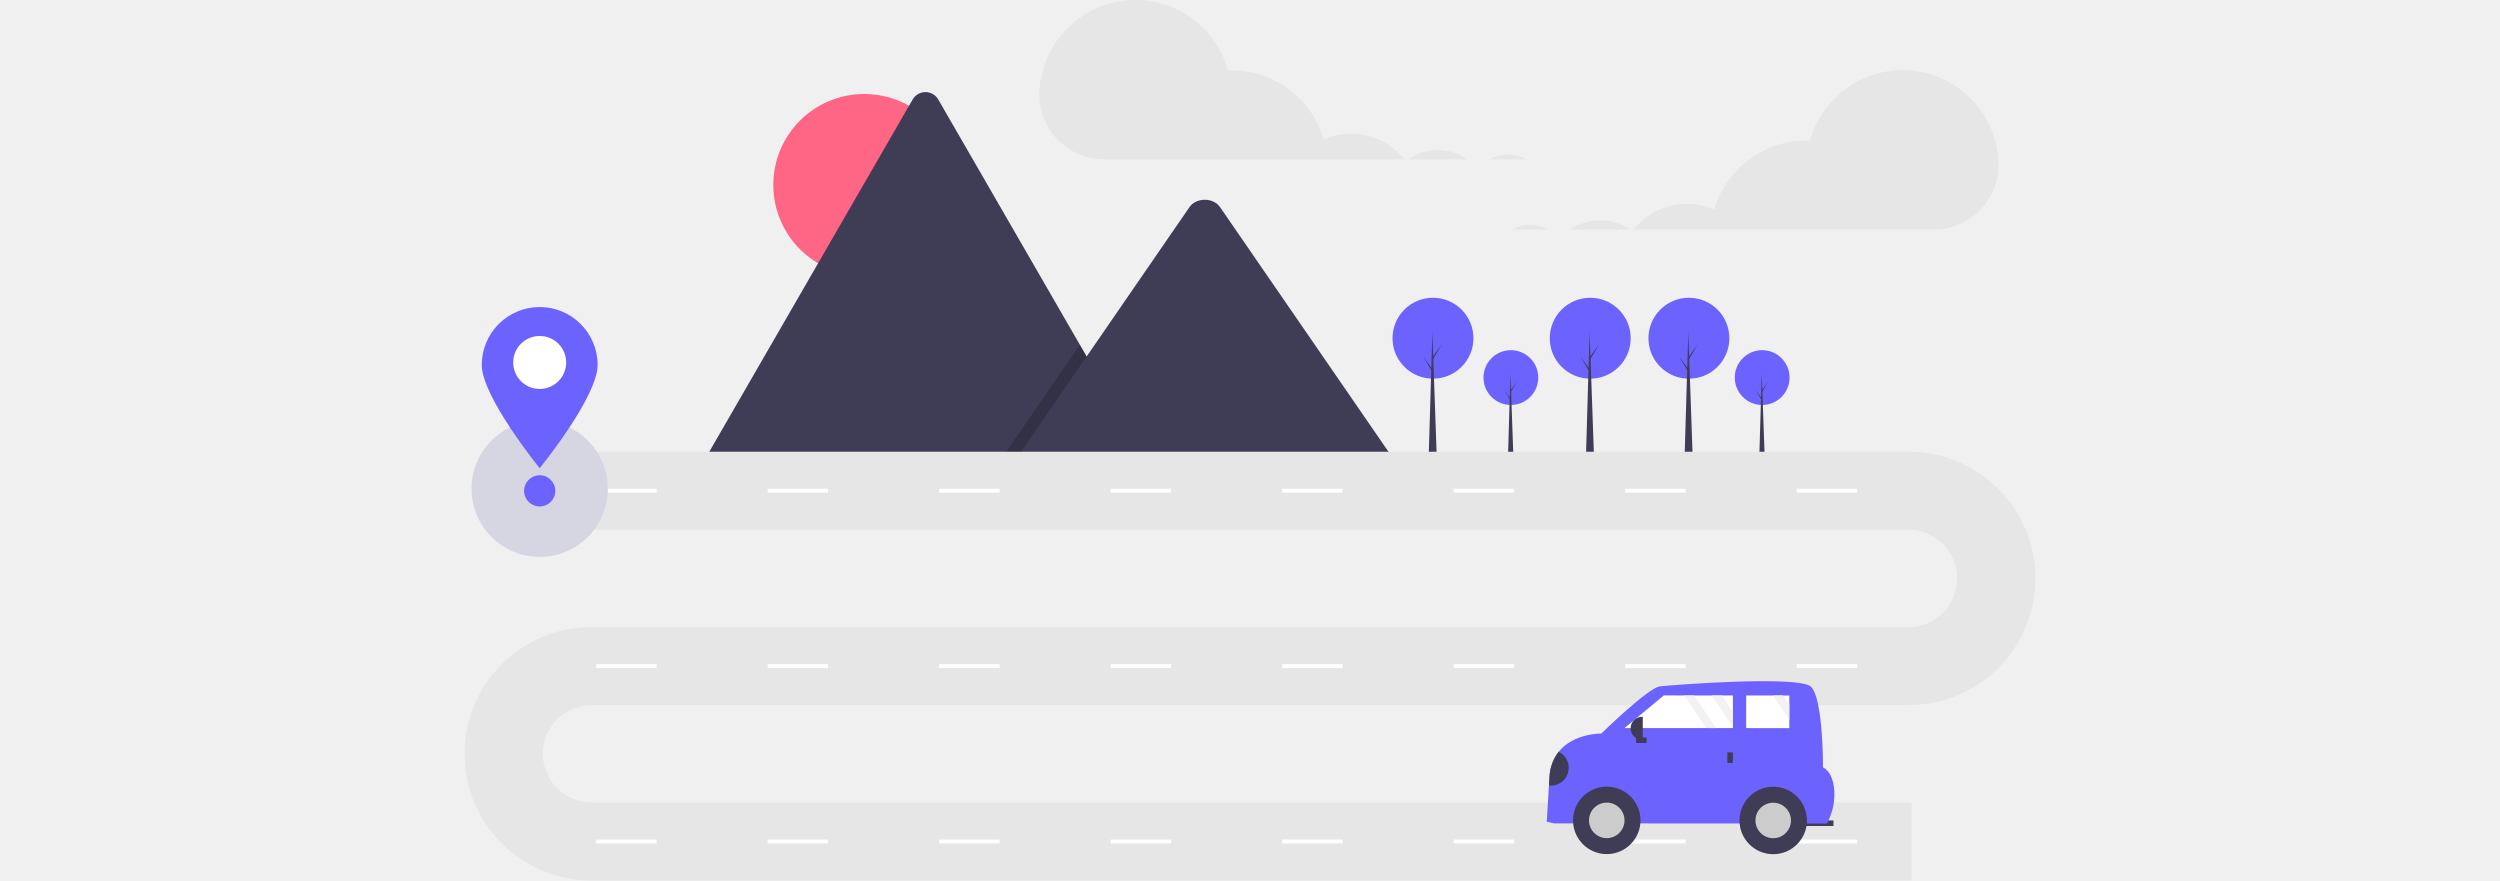
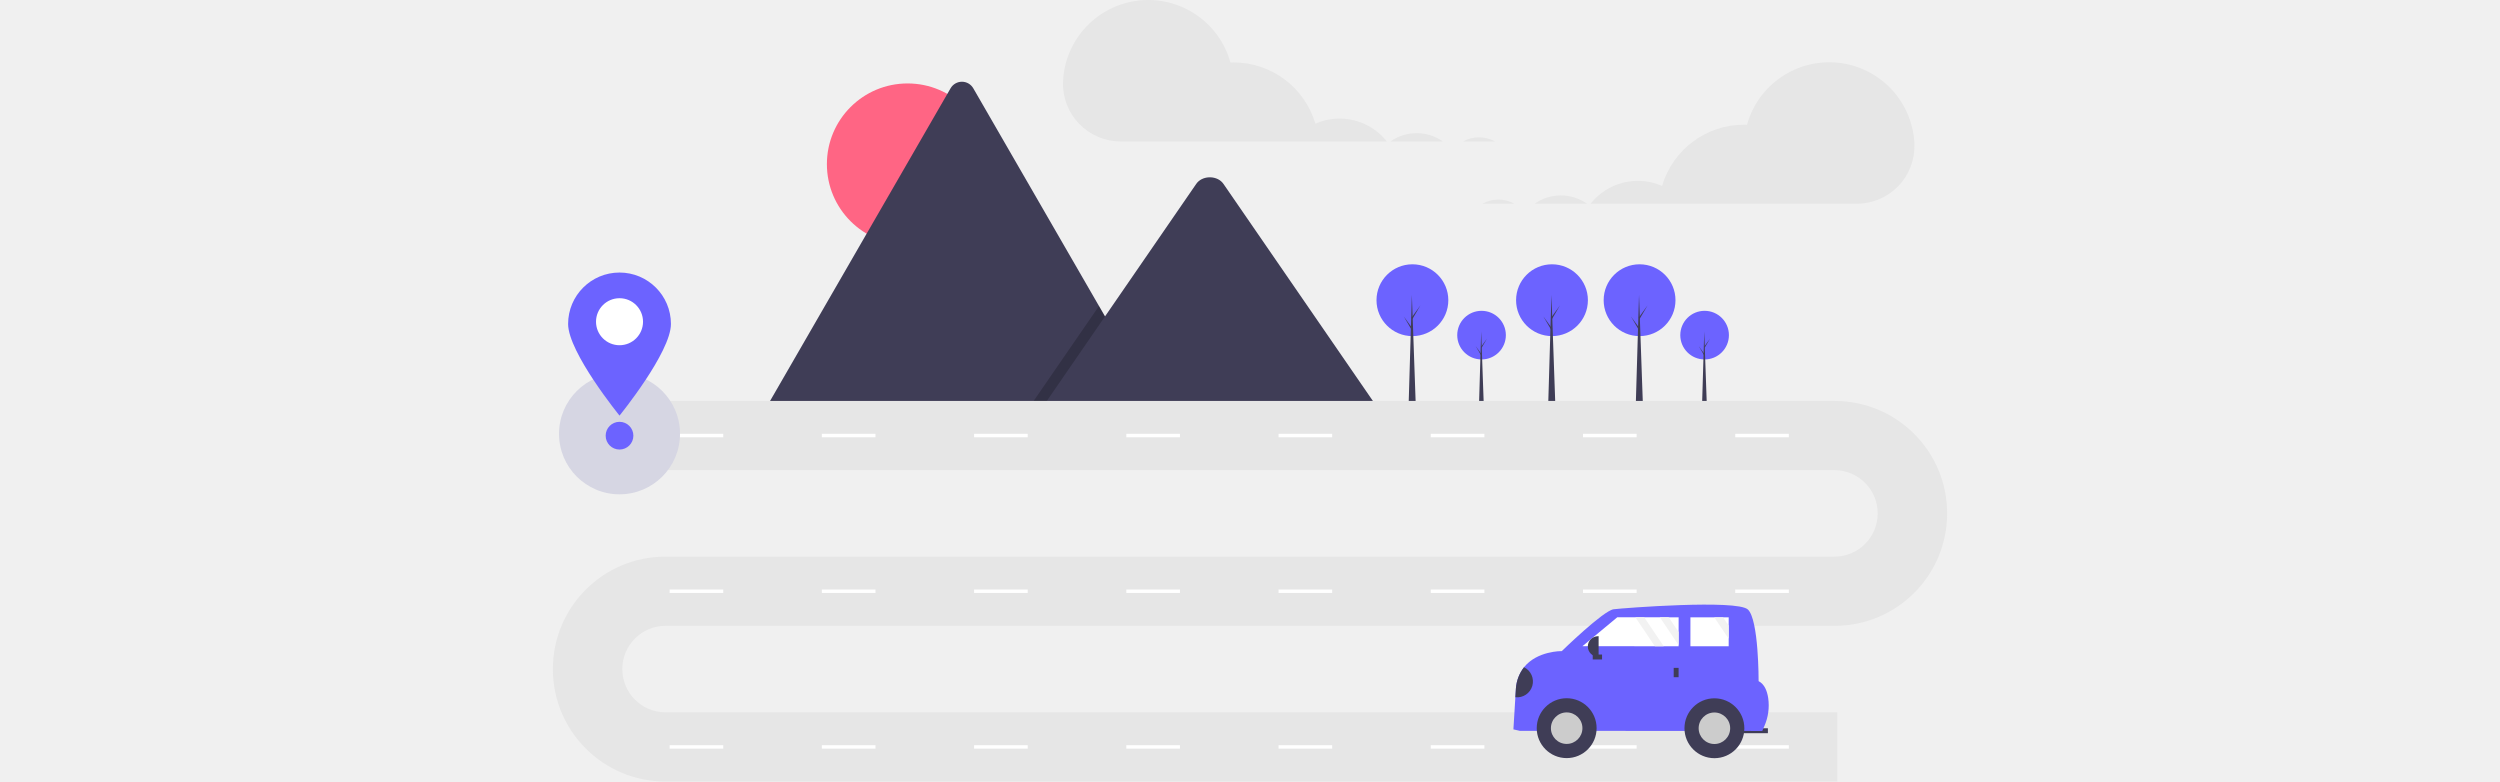
- <svg xmlns="http://www.w3.org/2000/svg" width="960" height="338.104" viewBox="0 0 960 538.104" role="img" artist="Katerina Limpitsouni" source="https://undraw.co/">
+ <svg xmlns="http://www.w3.org/2000/svg" width="960" height="300.104" viewBox="0 0 960 538.104" role="img" artist="Katerina Limpitsouni" source="https://undraw.co/">
  <g transform="translate(-526.074 -294.181)">
    <circle cx="55.56" cy="55.56" r="55.56" transform="translate(714.75 351.632)" fill="#ff6584" />
    <path d="M572.031,483.547H299.468a5.554,5.554,0,0,1-1.019-.081l128.91-223.29a9.026,9.026,0,0,1,15.712,0l86.515,149.845,4.145,7.17Z" transform="translate(372.511 94.863)" fill="#3f3d56" />
    <path d="M399.618,266.027h-93.06l45.683-66.356,3.288-4.78,1.644-2.389,4.145,7.169Z" transform="translate(544.924 312.382)" opacity="0.2" />
    <path d="M707.42,477.864H471.675l45.683-66.356,3.287-4.78,59.529-86.474c3.9-5.667,13.291-6.02,17.88-1.069a10.763,10.763,0,0,1,.857,1.069Z" transform="translate(388.884 100.545)" fill="#3f3d56" />
    <circle cx="16.742" cy="16.742" r="16.742" transform="translate(1148.762 508.191)" fill="#6c63ff" />
    <path d="M595.234,261.466H591.8l1.563-52.95Z" transform="translate(571.884 313.896)" fill="#3f3d56" />
    <path d="M593.548,218.125l3.682-5.094-3.732,6.355-.4-.706Z" transform="translate(572.006 314.323)" fill="#3f3d56" />
    <path d="M593.459,222.824l-3.682-5.093,3.732,6.354.4-.706Z" transform="translate(571.692 314.767)" fill="#3f3d56" />
    <circle cx="16.742" cy="16.742" r="16.742" transform="translate(1302.341 508.191)" fill="#6c63ff" />
    <path d="M735.55,261.466h-3.429l1.564-52.95Z" transform="translate(585.146 313.896)" fill="#3f3d56" />
    <path d="M733.865,218.125l3.682-5.094-3.732,6.355-.4-.706Z" transform="translate(585.268 314.323)" fill="#3f3d56" />
    <path d="M733.776,222.824l-3.682-5.093,3.732,6.354.4-.706Z" transform="translate(584.954 314.767)" fill="#3f3d56" />
    <circle cx="24.727" cy="24.727" r="24.727" transform="translate(1189.277 476.156)" fill="#6c63ff" />
    <path d="M640.389,263.647h-5.064l2.308-78.2Z" transform="translate(575.997 311.715)" fill="#3f3d56" />
    <path d="M637.9,199.634l5.436-7.521-5.511,9.384-.6-1.043Z" transform="translate(576.177 312.346)" fill="#3f3d56" />
    <path d="M637.767,206.575l-5.436-7.522,5.511,9.383.6-1.042Z" transform="translate(575.714 313.002)" fill="#3f3d56" />
    <circle cx="24.727" cy="24.727" r="24.727" transform="translate(1249.578 476.156)" fill="#6c63ff" />
    <path d="M695.483,263.647h-5.064l2.308-78.2Z" transform="translate(581.204 311.715)" fill="#3f3d56" />
    <path d="M692.994,199.634l5.438-7.521-5.512,9.384-.6-1.043Z" transform="translate(581.385 312.346)" fill="#3f3d56" />
    <path d="M692.862,206.575l-5.438-7.522,5.512,9.383.6-1.042Z" transform="translate(580.922 313.002)" fill="#3f3d56" />
    <circle cx="24.727" cy="24.727" r="24.727" transform="translate(1093.172 476.156)" fill="#6c63ff" />
    <path d="M552.583,263.647h-5.064l2.31-78.2Z" transform="translate(567.698 311.715)" fill="#3f3d56" />
    <path d="M550.095,199.634l5.437-7.521L550.02,201.5l-.6-1.043Z" transform="translate(567.879 312.346)" fill="#3f3d56" />
    <path d="M549.963,206.575l-5.437-7.522,5.512,9.383.6-1.042Z" transform="translate(567.415 313.002)" fill="#3f3d56" />
    <path d="M1050.441,718.443H243.494a77.419,77.419,0,0,1,0-154.839h805.161a29.777,29.777,0,0,0,0-59.553H216.695V456.408h831.96a77.419,77.419,0,0,1,0,154.839H243.494a29.777,29.777,0,0,0,0,59.553h806.948Z" transform="translate(360 113.842)" fill="#e6e6e6" />
    <rect width="36.923" height="2.382" transform="translate(606.471 592.881)" fill="#fff" />
    <rect width="36.923" height="2.382" transform="translate(711.285 592.881)" fill="#fff" />
    <rect width="36.923" height="2.382" transform="translate(816.099 592.881)" fill="#fff" />
    <rect width="36.923" height="2.382" transform="translate(920.913 592.881)" fill="#fff" />
    <rect width="36.923" height="2.382" transform="translate(1025.727 592.881)" fill="#fff" />
    <rect width="36.923" height="2.382" transform="translate(1130.541 592.881)" fill="#fff" />
    <rect width="36.923" height="2.382" transform="translate(1235.355 592.881)" fill="#fff" />
    <rect width="36.923" height="2.382" transform="translate(1340.168 592.881)" fill="#fff" />
    <rect width="36.923" height="2.382" transform="translate(606.471 700.076)" fill="#fff" />
    <rect width="36.923" height="2.382" transform="translate(711.285 700.076)" fill="#fff" />
    <rect width="36.923" height="2.382" transform="translate(816.099 700.076)" fill="#fff" />
    <rect width="36.923" height="2.382" transform="translate(920.913 700.076)" fill="#fff" />
    <rect width="36.923" height="2.382" transform="translate(1025.727 700.076)" fill="#fff" />
    <rect width="36.923" height="2.382" transform="translate(1130.541 700.076)" fill="#fff" />
    <rect width="36.923" height="2.382" transform="translate(1235.355 700.076)" fill="#fff" />
    <rect width="36.923" height="2.382" transform="translate(1340.168 700.076)" fill="#fff" />
    <rect width="36.923" height="2.382" transform="translate(606.471 807.273)" fill="#fff" />
    <rect width="36.923" height="2.382" transform="translate(711.285 807.273)" fill="#fff" />
    <rect width="36.923" height="2.382" transform="translate(816.099 807.273)" fill="#fff" />
    <rect width="36.923" height="2.382" transform="translate(920.913 807.273)" fill="#fff" />
    <rect width="36.923" height="2.382" transform="translate(1025.727 807.273)" fill="#fff" />
    <rect width="36.923" height="2.382" transform="translate(1130.541 807.273)" fill="#fff" />
    <rect width="36.923" height="2.382" transform="translate(1235.355 807.273)" fill="#fff" />
    <rect width="36.923" height="2.382" transform="translate(1340.168 807.273)" fill="#fff" />
    <path d="M732.581,299.418a31.732,31.732,0,0,0-6.616-6.243h13.817a23.11,23.11,0,0,0-7.2,6.243Z" transform="translate(412.918 98.414)" fill="none" />
    <path d="M690.743,293.176h2.382c-.512.359-1.025.717-1.514,1.106C691.332,293.9,691.034,293.543,690.743,293.176Z" transform="translate(409.589 98.415)" fill="none" />
    <path d="M749.647,290.559a22.8,22.8,0,0,1,11.087,2.865H738.589A22.7,22.7,0,0,1,749.647,290.559Z" transform="translate(414.111 98.167)" fill="#e6e6e6" />
    <path d="M710.992,287.941a31.327,31.327,0,0,1,18.1,5.73H692.919A31.32,31.32,0,0,1,710.992,287.941Z" transform="translate(409.794 97.92)" fill="#e6e6e6" />
    <path d="M487.042,259.593a58.727,58.727,0,0,1,115.224-12.382c.712-.026,1.422-.054,2.14-.054a58.738,58.738,0,0,1,56.345,42.17A41.5,41.5,0,0,1,710,301.587H526.811A39.723,39.723,0,0,1,487,260.459Q487.018,260.026,487.042,259.593Z" transform="translate(390.33 90.003)" fill="#e6e6e6" />
    <path d="M778.209,338.594a31.735,31.735,0,0,1,6.616-6.243H771.008a23.109,23.109,0,0,1,7.2,6.243Z" transform="translate(417.175 102.117)" fill="none" />
    <path d="M819.06,332.352h-2.382c.512.36,1.025.717,1.514,1.106C818.47,333.08,818.768,332.719,819.06,332.352Z" transform="translate(421.491 102.117)" fill="none" />
    <path d="M761.862,329.734a22.8,22.8,0,0,0-11.087,2.865h22.145a22.7,22.7,0,0,0-11.058-2.865Z" transform="translate(415.263 101.87)" fill="#e6e6e6" />
    <path d="M801.729,327.117a31.328,31.328,0,0,0-18.1,5.73H819.8A31.321,31.321,0,0,0,801.729,327.117Z" transform="translate(418.368 101.622)" fill="#e6e6e6" />
    <path d="M1041.814,298.768A58.727,58.727,0,0,0,926.59,286.387c-.712-.026-1.422-.054-2.14-.054a58.738,58.738,0,0,0-56.345,42.17,41.5,41.5,0,0,0-49.251,12.26h183.191a39.724,39.724,0,0,0,39.811-41.129Q1041.838,299.2,1041.814,298.768Z" transform="translate(421.697 93.706)" fill="#e6e6e6" />
    <rect width="21.291" height="3.38" transform="matrix(-1, -0.001, 0.001, -1, 1362.667, 799.007)" fill="#3f3d56" />
    <path d="M770.331,670.423l4.393,1.016,166.95.089,1.5-3.5a35.306,35.306,0,0,0,2.6-19.09c-.719-4.831-2.521-9.631-6.613-11.716,0,0,.169-42.375-7.409-49.345s-85.282-1.025-92.365-.165-35.736,28.823-35.736,28.823-16.857-.3-26.015,11.1a26.76,26.76,0,0,0-5.6,14.739l-.361,5.931Z" transform="translate(417.111 125.952)" fill="#6c63ff" />
    <circle cx="20.615" cy="20.615" r="20.615" transform="translate(1203.496 774.934)" fill="#3f3d56" />
    <circle cx="10.85" cy="10.85" r="10.85" transform="translate(1213.261 784.699)" fill="#ccc" />
    <circle cx="20.615" cy="20.615" r="20.615" transform="translate(1305.22 774.989)" fill="#3f3d56" />
    <circle cx="10.85" cy="10.85" r="10.85" transform="translate(1314.985 784.754)" fill="#ccc" />
    <path d="M656.92,408.232l49.869.021h6.088l10.278.008v-.75l.008-9.038.008-10.148h-6.839l-6.088-.007-10.783-.008h-6.088l-12.449-.008Z" transform="translate(578.038 330.888)" fill="#fff" />
    <path d="M724.849,408.266l26.356.014.007-5.172V394.07l.008-5.727H747.36l-6.088-.008-16.415-.007Z" transform="translate(584.459 330.891)" fill="#fff" />
    <rect width="3.38" height="6.421" transform="matrix(-1, -0.001, 0.001, -1, 1301.181, 760.448)" fill="#3f3d56" />
    <rect width="3.38" height="6.421" transform="matrix(-0.001, 1, -1, -0.001, 1248.475, 744.872)" fill="#3f3d56" />
    <path d="M0,0H.372A7.063,7.063,0,0,1,7.435,7.063h0A7.063,7.063,0,0,1,.372,14.126H0Z" transform="matrix(-1, -0.001, 0.001, -1, 1246.101, 746.359)" fill="#3f3d56" />
    <path d="M771.559,644.582a10.917,10.917,0,0,0,5.959-20.67,26.76,26.76,0,0,0-5.6,14.739Z" transform="translate(417.227 129.674)" fill="#3f3d56" />
    <path d="M705.639,388.316l12.911,19.193.008-9.038-6.831-10.148Z" transform="translate(582.643 330.89)" fill="#f2f2f2" />
    <path d="M739.854,388.335l9.939,14.773v-9.038l-3.852-5.727Z" transform="translate(585.877 330.891)" fill="#f2f2f2" />
    <path d="M690.225,388.309l13.417,19.943h6.088l-13.417-19.943Z" transform="translate(581.186 330.889)" fill="#f2f2f2" />
    <circle cx="41.655" cy="41.655" r="41.655" transform="translate(530.312 551.226)" fill="#d6d6e3" />
    <g transform="translate(536.564 481.833)">
      <path d="M839.706,185.4c0,19.552-35.4,63.108-35.4,63.108s-35.4-43.556-35.4-63.108a35.4,35.4,0,0,1,70.8,0Z" transform="translate(-768.9 -150)" fill="#6c63ff" />
      <path d="M834.954,197.169a16.184,16.184,0,1,1-16.184-16.184A16.184,16.184,0,0,1,834.954,197.169Z" transform="translate(-783.366 -163.305)" fill="#fff" style="isolation:isolate" />
      <ellipse cx="9.543" cy="9.543" rx="9.543" ry="9.543" transform="translate(25.859 102.787)" fill="#6c63ff" />
    </g>
  </g>
</svg>
